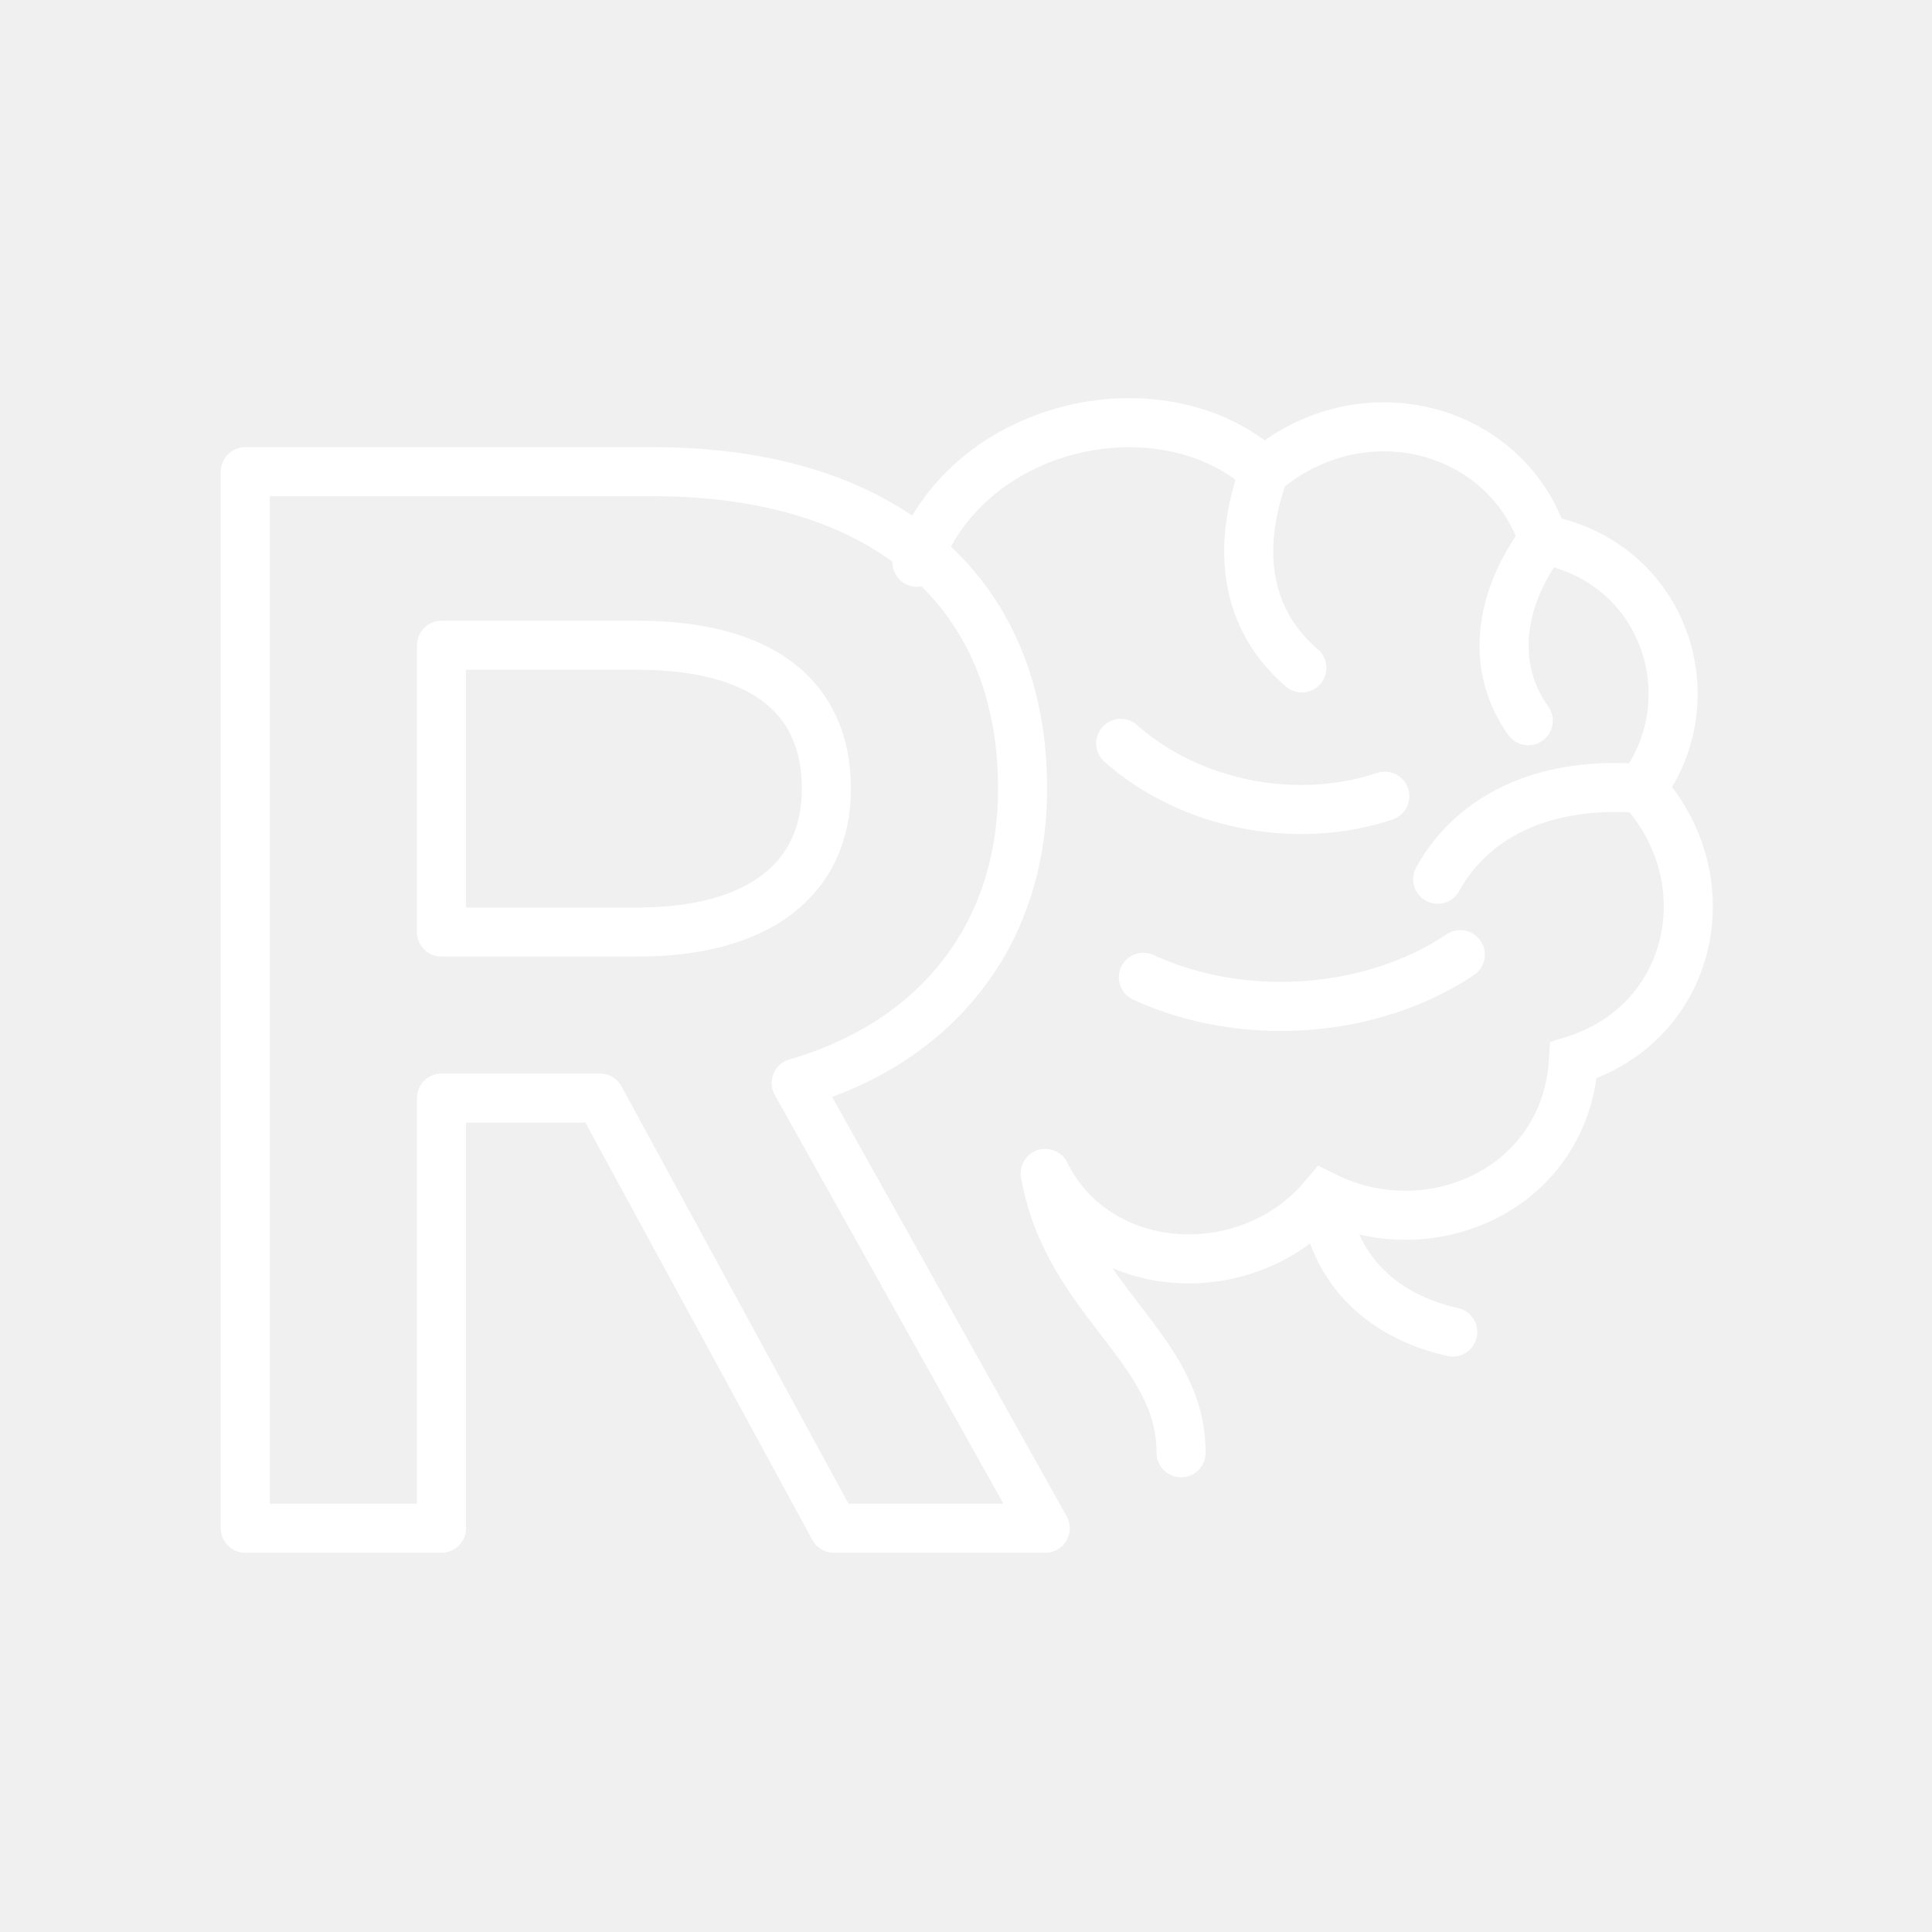
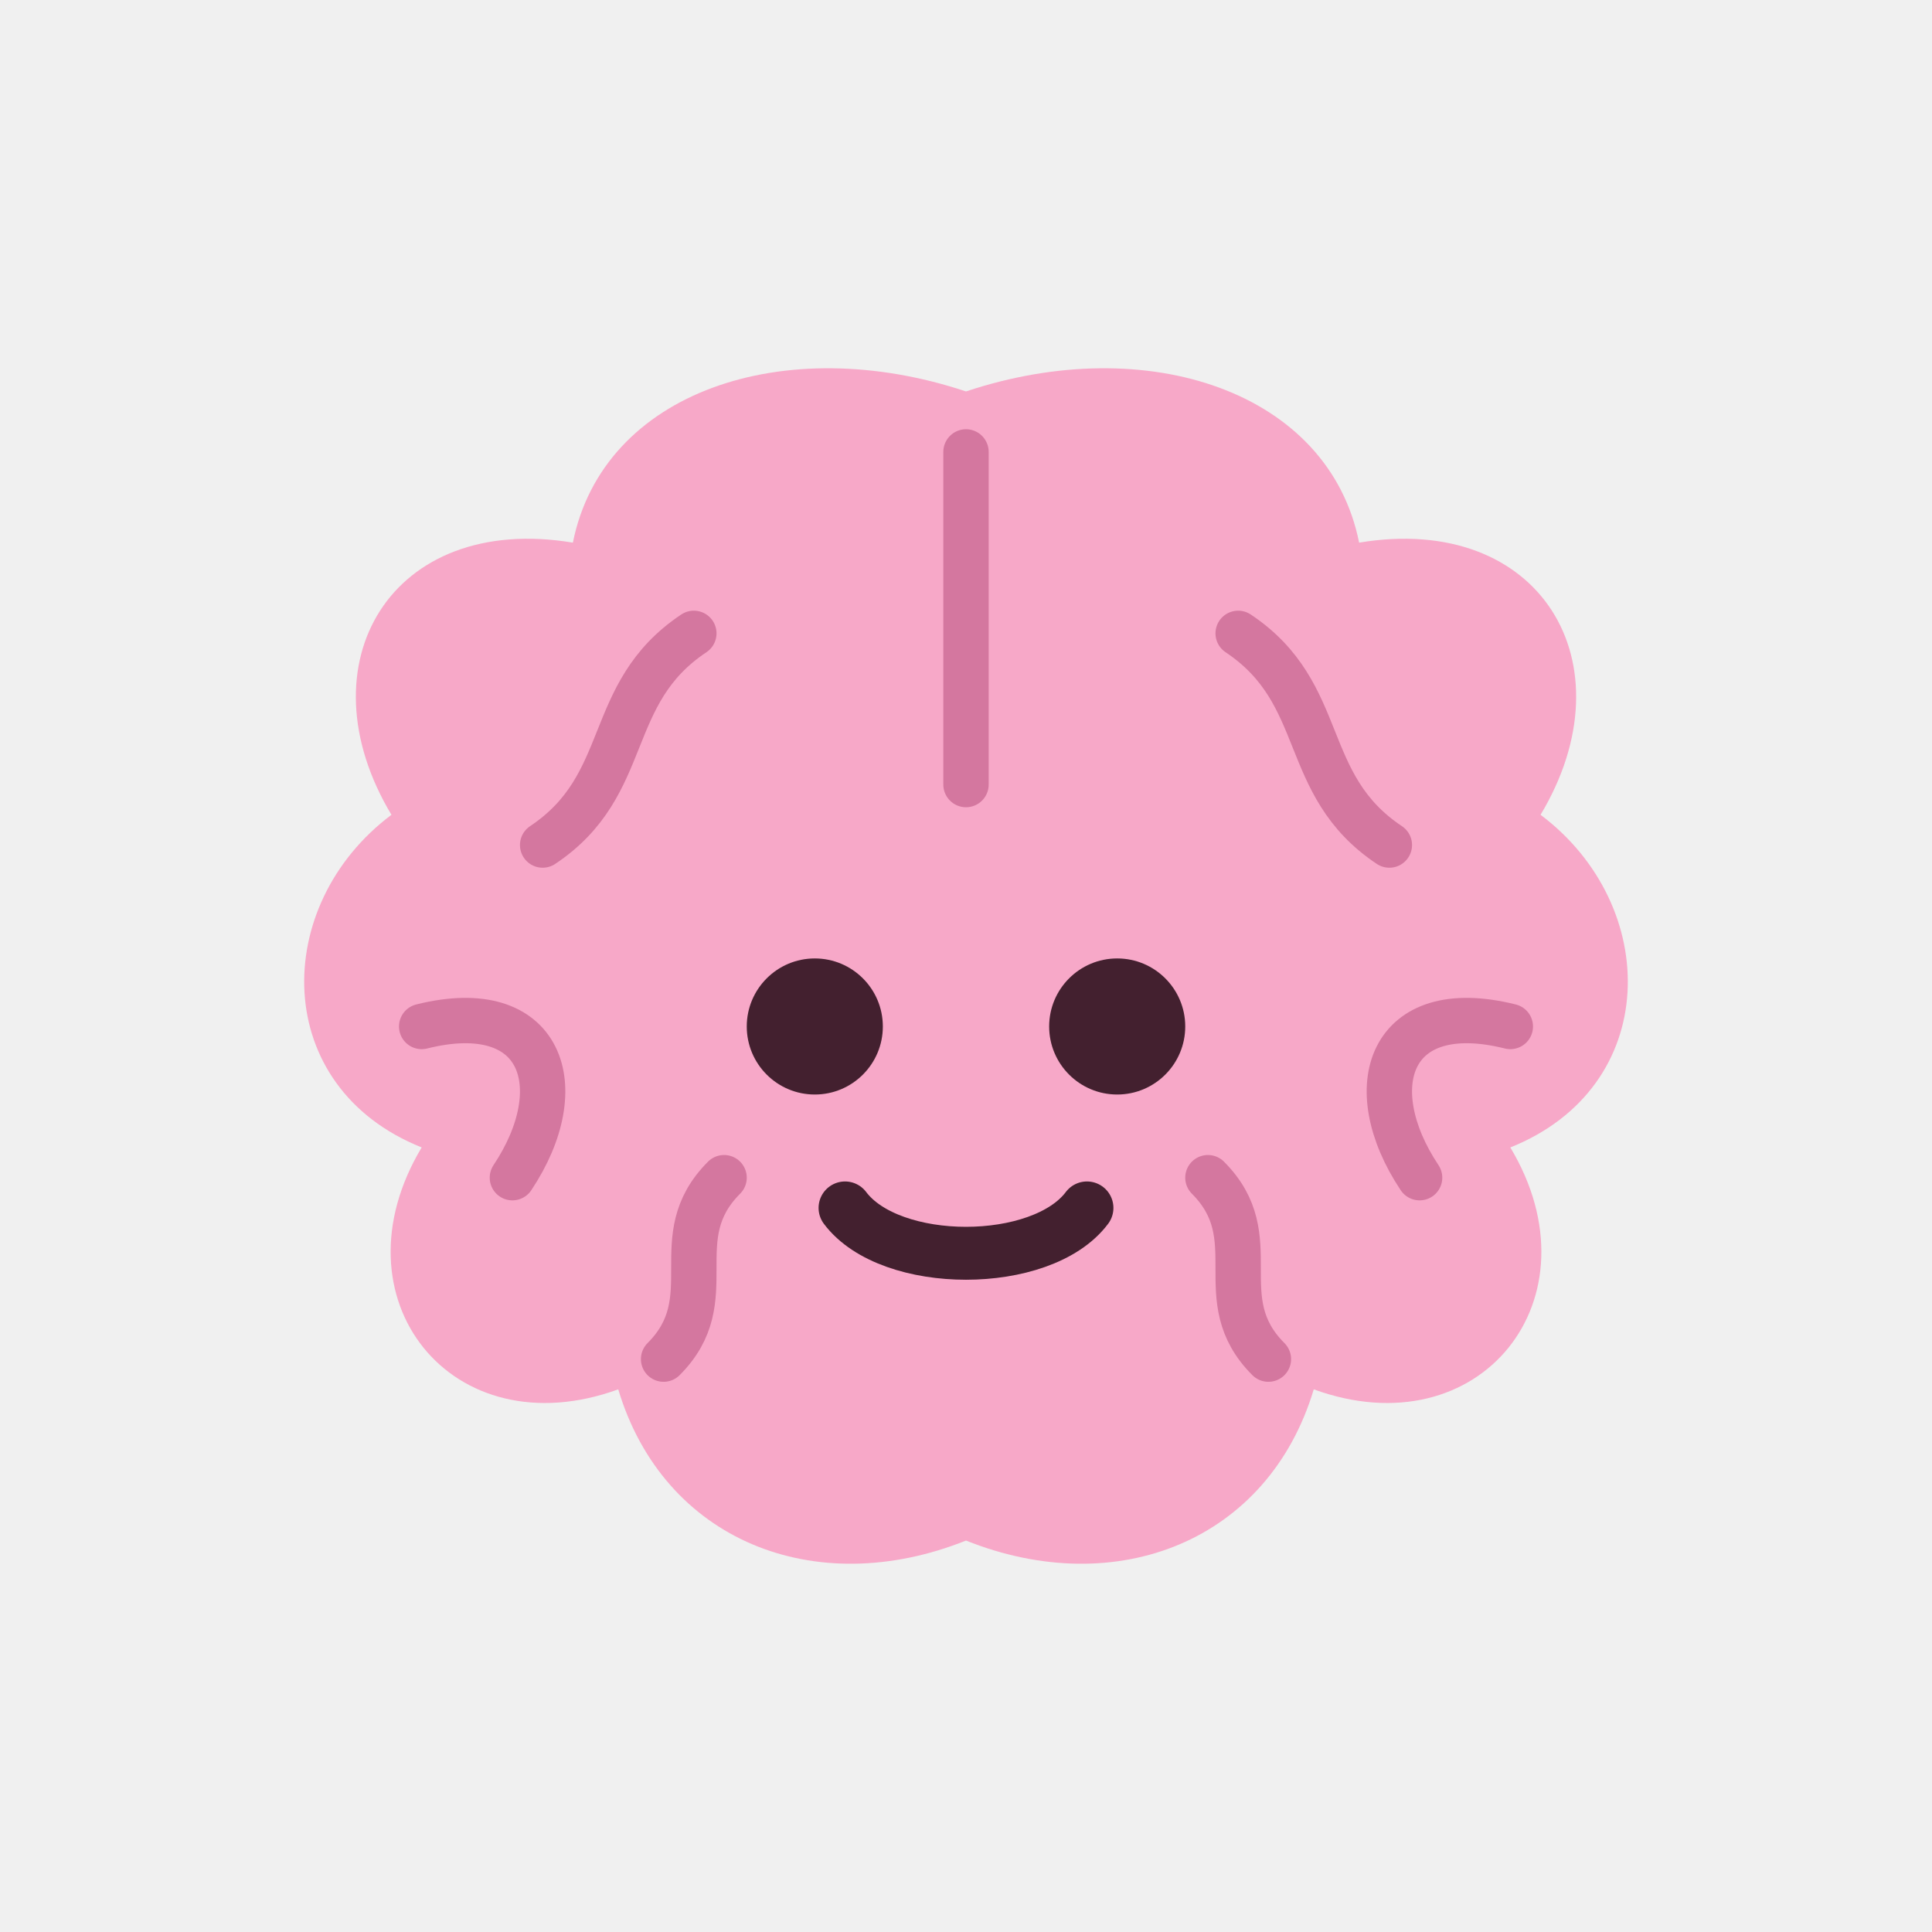
- <svg xmlns="http://www.w3.org/2000/svg" viewBox="0 0 512 512" fill="none">
-   <g transform="translate(-53 -11)">
-     <g stroke="#ffffff" stroke-width="13">
-       <path d="M118 136 L226 136 C288 136 324 168 324 220 C324 258 302 287 264 298 L330 416 L274 416 L212 302 L170 302 L170 416 L118 416 Z" stroke-linejoin="round" />
-       <path d="M170 182 L170 258 L222 258 C254 258 272 244 272 220 C272 195 254 182 222 182 Z" stroke-linejoin="round" />
+ <svg xmlns="http://www.w3.org/2000/svg" viewBox="0 0 512 512" width="512" height="512">
+   <g transform="translate(256 256) scale(4.006957) translate(-50 -48)">
+     <path d="M50 10C62 6 74 10 76 20C88 18 94 28 88 38C96 44 96 56 86 60C92 70 84 80 73 76C70 86 60 90 50 86C40 90 30 86 27 76C16 80 8 70 14 60C4 56 4 44 12 38C6 28 12 18 24 20C26 10 38 6 50 10Z" fill="#f7a8c8" />
+     <g stroke="#d4779f" stroke-width="3" stroke-linecap="round" fill="none">
+       <path d="M32 26C26 30 28 36 22 40" />
+       <path d="M14 52C22 50 24 56 20 62" />
+       <path d="M30 74C34 70 30 66 34 62" />
    </g>
-     <g stroke="#ffffff" stroke-width="13" stroke-linecap="round">
-       <path d="M296 160 C310 122 362 112 388 136 C414 114 452 124 462 154 C494 160 506 196 488 220 C510 244 502 282 470 292 C468 326 432 342 404 328 C384 352 344 350 330 322" />
-       <path d="M404 328 C406 348 420 360 438 364" />
-       <path d="M330 322 C336 356 366 368 366 396" />
-       <path d="M388 136 C380 158 384 176 398 188" />
-       <path d="M462 154 C450 170 448 188 458 202" />
-       <path d="M488 220 C464 218 444 226 434 244" />
-       <path d="M350 208 C368 224 396 230 420 222" />
-       <path d="M356 270 C382 282 416 280 440 264" />
+     <g stroke="#d4779f" stroke-width="3" stroke-linecap="round" fill="none" transform="translate(100, 0) scale(-1, 1)">
+       <path d="M32 26C26 30 28 36 22 40" />
+       <path d="M14 52C22 50 24 56 20 62" />
+       <path d="M30 74C34 70 30 66 34 62" />
    </g>
+     <path d="M50 14V36" stroke="#d4779f" stroke-width="3" stroke-linecap="round" fill="none" />
+     <circle cx="40" cy="52" r="4.5" fill="#43202f" />
+     <circle cx="60" cy="52" r="4.5" fill="#43202f" />
+     <path d="M42 64C45 68 55 68 58 64" stroke="#43202f" stroke-width="3.5" stroke-linecap="round" fill="none" />
  </g>
</svg>
